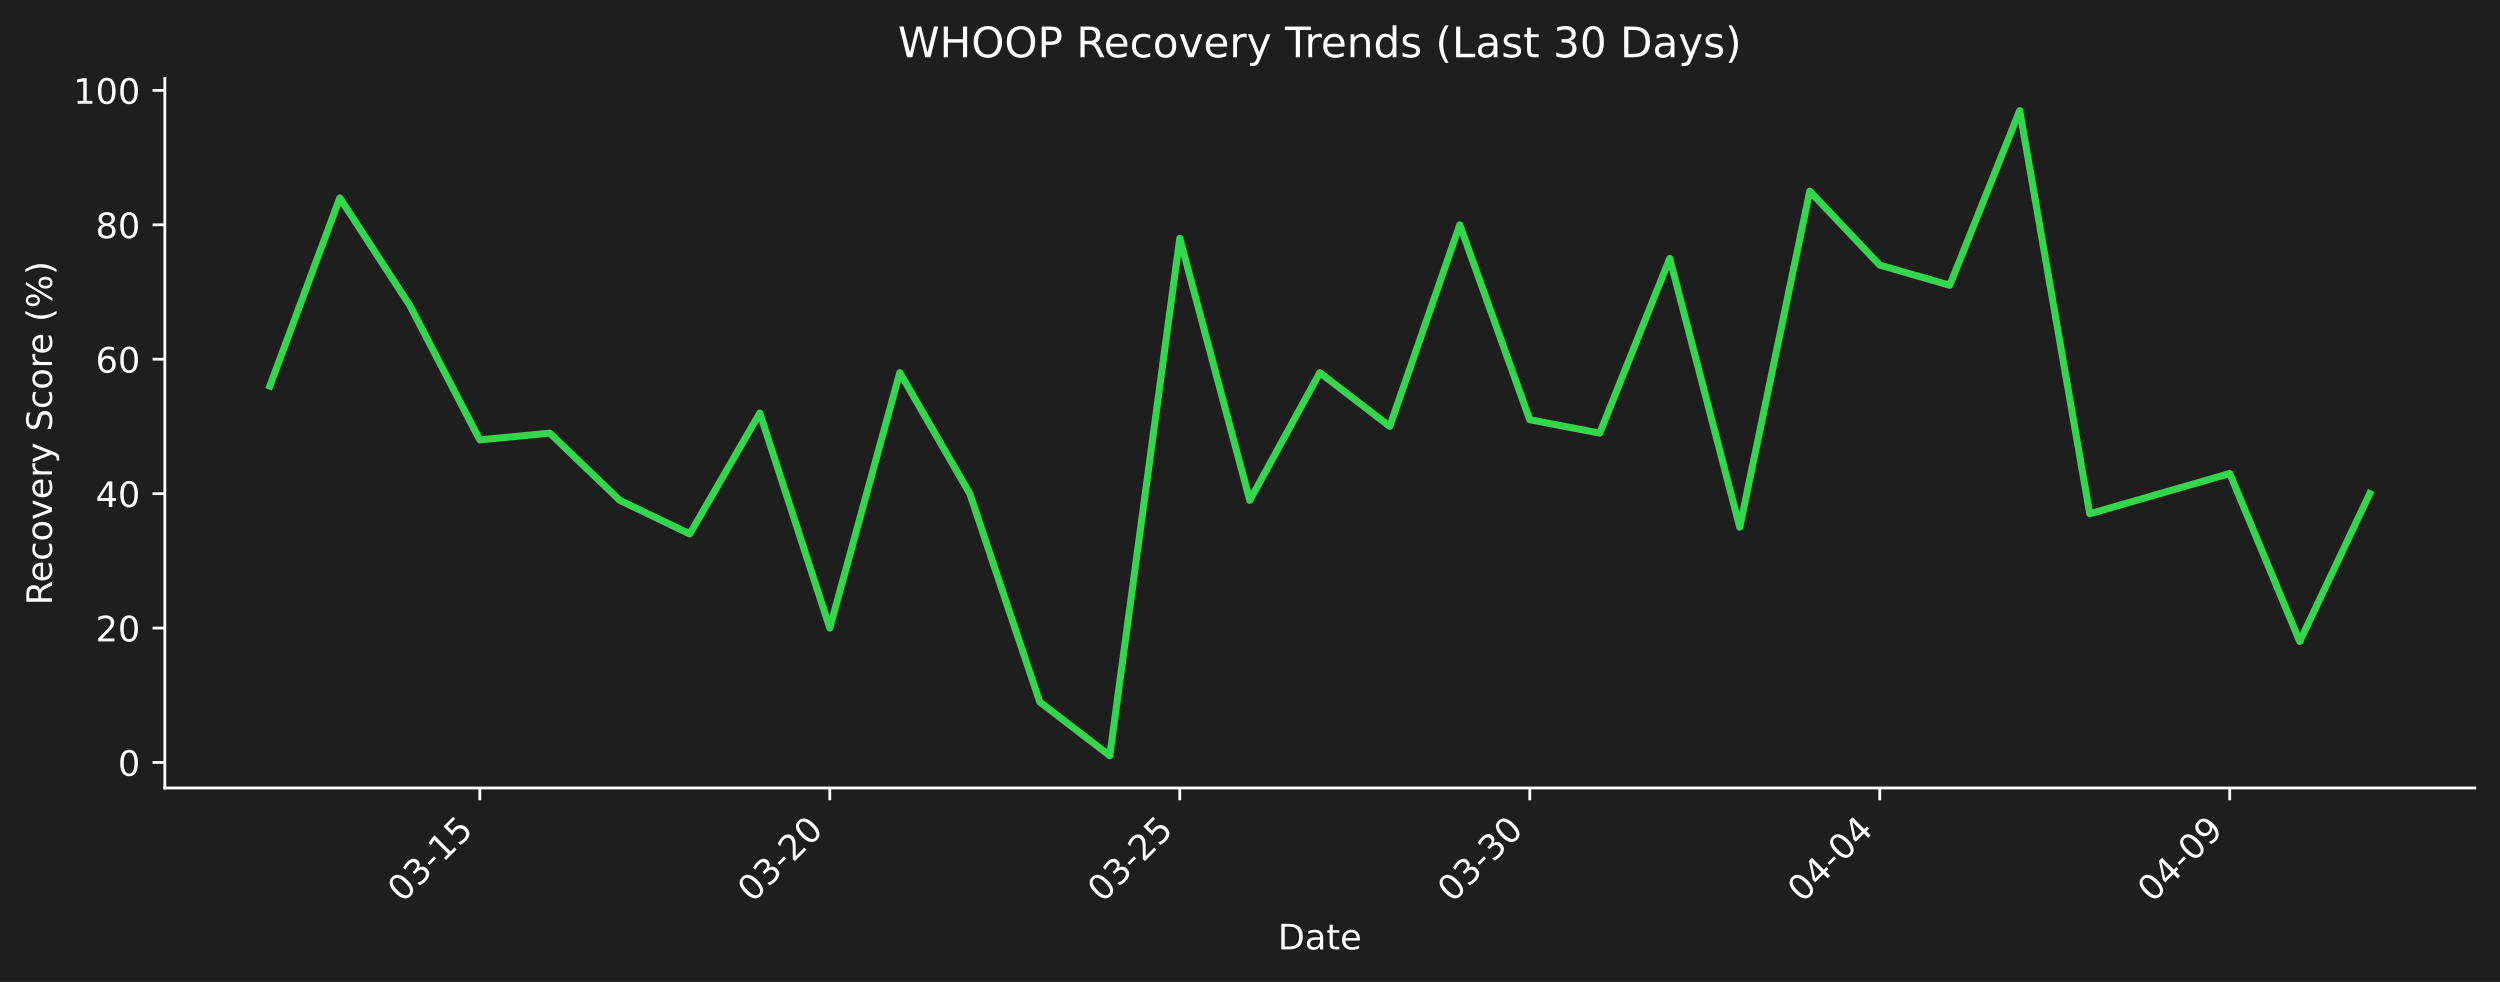
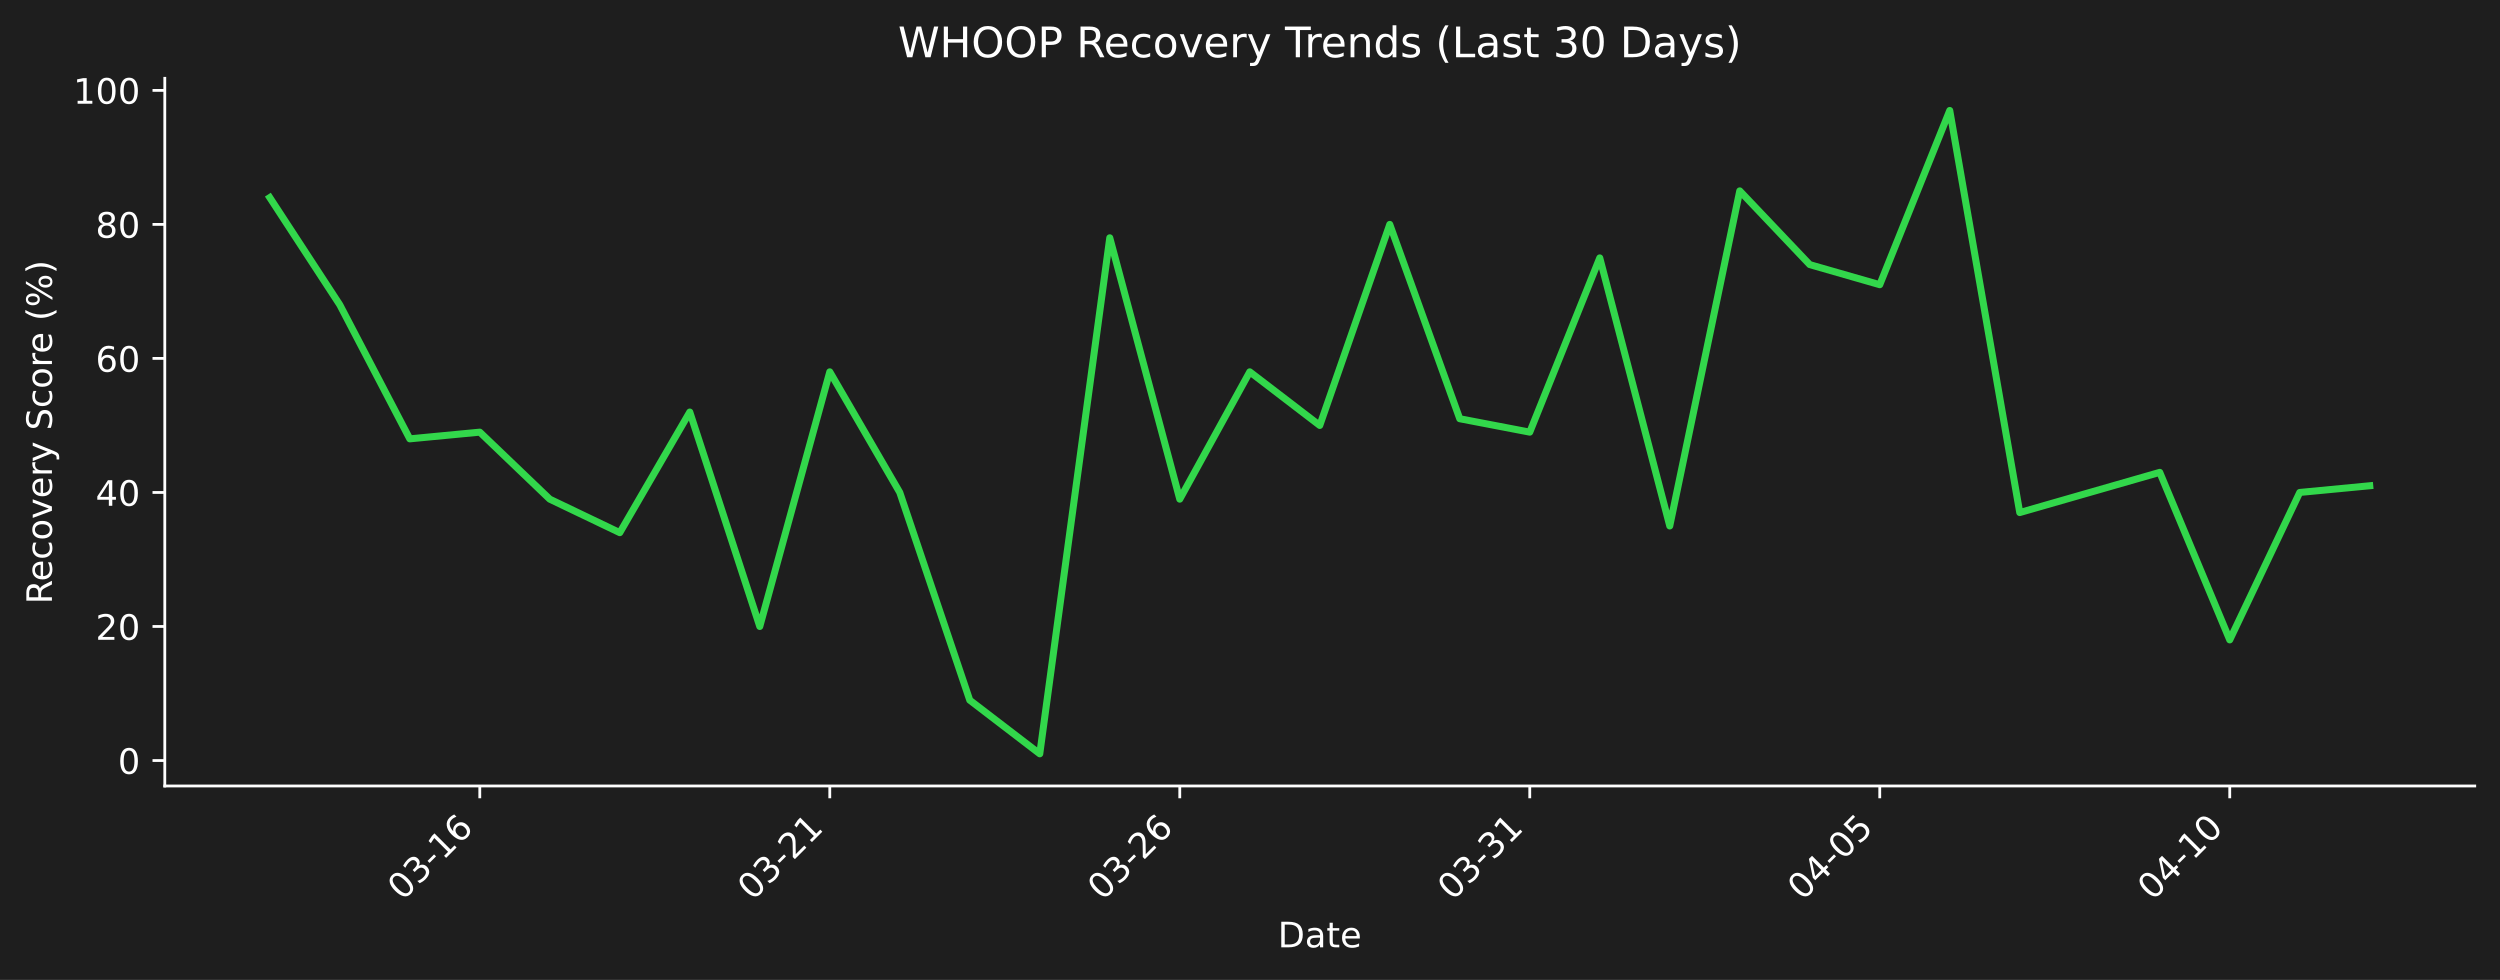
- <svg xmlns="http://www.w3.org/2000/svg" xmlns:xlink="http://www.w3.org/1999/xlink" width="712.361pt" height="279.8pt" viewBox="0 0 712.361 279.8" version="1.1">
+ <svg xmlns="http://www.w3.org/2000/svg" xmlns:xlink="http://www.w3.org/1999/xlink" width="712.496pt" height="279.271pt" viewBox="0 0 712.496 279.271" version="1.1">
  <defs>
    <style type="text/css">*{stroke-linejoin: round; stroke-linecap: butt}</style>
  </defs>
  <g id="figure_1">
    <g id="patch_1">
-       <path d="M 0 279.8  L 712.361 279.8  L 712.361 0  L 0 0  z " style="fill: #1e1e1e" />
+       <path d="M 0 279.271  L 712.496 279.271  L 712.496 0  L 0 0  z " style="fill: #1e1e1e" />
    </g>
    <g id="axes_1">
      <g id="patch_2">
-         <path d="M 46.966 224.531  L 705.161 224.531  L 705.161 22.318  L 46.966 22.318  L 46.966 224.531  z " style="fill: none" />
+         <path d="M 46.966 224.002  L 705.296 224.002  L 705.296 22.318  L 46.966 22.318  L 46.966 224.002  z " style="fill: none" />
      </g>
      <g id="matplotlib.axis_1">
        <g id="xtick_1">
          <g id="line2d_1">
            <defs>
-               <path id="m3d7a134444" d="M 0 0  L 0 3.5  " style="stroke: #ffffff; stroke-width: 0.8" />
+               <path id="ma6dbb4bed8" d="M 0 0  L 0 3.5  " style="stroke: #ffffff; stroke-width: 0.8" />
            </defs>
            <g>
-               <use xlink:href="#m3d7a134444" x="136.719" y="224.531" style="fill: #ffffff; stroke: #ffffff; stroke-width: 0.8" />
+               <use xlink:href="#ma6dbb4bed8" x="136.738" y="224.002" style="fill: #ffffff; stroke: #ffffff; stroke-width: 0.8" />
            </g>
          </g>
          <g id="text_1">
-             <g style="fill: #ffffff" transform="translate(114.702 257.4511) rotate(-45) scale(0.1 -0.1)">
+             <g style="fill: #ffffff" transform="translate(114.7204 256.9221) rotate(-45) scale(0.1 -0.1)">
              <defs>
                <path id="DejaVuSans-30" d="M 2034 4250  Q 1547 4250 1301 3770  Q 1056 3291 1056 2328  Q 1056 1369 1301 889  Q 1547 409 2034 409  Q 2525 409 2770 889  Q 3016 1369 3016 2328  Q 3016 3291 2770 3770  Q 2525 4250 2034 4250  z M 2034 4750  Q 2819 4750 3233 4129  Q 3647 3509 3647 2328  Q 3647 1150 3233 529  Q 2819 -91 2034 -91  Q 1250 -91 836 529  Q 422 1150 422 2328  Q 422 3509 836 4129  Q 1250 4750 2034 4750  z " transform="scale(0.015625)" />
                <path id="DejaVuSans-33" d="M 2597 2516  Q 3050 2419 3304 2112  Q 3559 1806 3559 1356  Q 3559 666 3084 287  Q 2609 -91 1734 -91  Q 1441 -91 1130 -33  Q 819 25 488 141  L 488 750  Q 750 597 1062 519  Q 1375 441 1716 441  Q 2309 441 2620 675  Q 2931 909 2931 1356  Q 2931 1769 2642 2001  Q 2353 2234 1838 2234  L 1294 2234  L 1294 2753  L 1863 2753  Q 2328 2753 2575 2939  Q 2822 3125 2822 3475  Q 2822 3834 2567 4026  Q 2313 4219 1838 4219  Q 1578 4219 1281 4162  Q 984 4106 628 3988  L 628 4550  Q 988 4650 1302 4700  Q 1616 4750 1894 4750  Q 2613 4750 3031 4423  Q 3450 4097 3450 3541  Q 3450 3153 3228 2886  Q 3006 2619 2597 2516  z " transform="scale(0.015625)" />
                <path id="DejaVuSans-2d" d="M 313 2009  L 1997 2009  L 1997 1497  L 313 1497  L 313 2009  z " transform="scale(0.015625)" />
                <path id="DejaVuSans-31" d="M 794 531  L 1825 531  L 1825 4091  L 703 3866  L 703 4441  L 1819 4666  L 2450 4666  L 2450 531  L 3481 531  L 3481 0  L 794 0  L 794 531  z " transform="scale(0.015625)" />
-                 <path id="DejaVuSans-35" d="M 691 4666  L 3169 4666  L 3169 4134  L 1269 4134  L 1269 2991  Q 1406 3038 1543 3061  Q 1681 3084 1819 3084  Q 2600 3084 3056 2656  Q 3513 2228 3513 1497  Q 3513 744 3044 326  Q 2575 -91 1722 -91  Q 1428 -91 1123 -41  Q 819 9 494 109  L 494 744  Q 775 591 1075 516  Q 1375 441 1709 441  Q 2250 441 2565 725  Q 2881 1009 2881 1497  Q 2881 1984 2565 2268  Q 2250 2553 1709 2553  Q 1456 2553 1204 2497  Q 953 2441 691 2322  L 691 4666  z " transform="scale(0.015625)" />
+                 <path id="DejaVuSans-36" d="M 2113 2584  Q 1688 2584 1439 2293  Q 1191 2003 1191 1497  Q 1191 994 1439 701  Q 1688 409 2113 409  Q 2538 409 2786 701  Q 3034 994 3034 1497  Q 3034 2003 2786 2293  Q 2538 2584 2113 2584  z M 3366 4563  L 3366 3988  Q 3128 4100 2886 4159  Q 2644 4219 2406 4219  Q 1781 4219 1451 3797  Q 1122 3375 1075 2522  Q 1259 2794 1537 2939  Q 1816 3084 2150 3084  Q 2853 3084 3261 2657  Q 3669 2231 3669 1497  Q 3669 778 3244 343  Q 2819 -91 2113 -91  Q 1303 -91 875 529  Q 447 1150 447 2328  Q 447 3434 972 4092  Q 1497 4750 2381 4750  Q 2619 4750 2861 4703  Q 3103 4656 3366 4563  z " transform="scale(0.015625)" />
              </defs>
              <use xlink:href="#DejaVuSans-30" />
              <use xlink:href="#DejaVuSans-33" transform="translate(63.62305 0)" />
              <use xlink:href="#DejaVuSans-2d" transform="translate(127.2461 0)" />
              <use xlink:href="#DejaVuSans-31" transform="translate(163.3301 0)" />
-               <use xlink:href="#DejaVuSans-35" transform="translate(226.9531 0)" />
+               <use xlink:href="#DejaVuSans-36" transform="translate(226.9531 0)" />
            </g>
          </g>
        </g>
        <g id="xtick_2">
          <g id="line2d_2">
            <g>
-               <use xlink:href="#m3d7a134444" x="236.446" y="224.531" style="fill: #ffffff; stroke: #ffffff; stroke-width: 0.8" />
+               <use xlink:href="#ma6dbb4bed8" x="236.485" y="224.002" style="fill: #ffffff; stroke: #ffffff; stroke-width: 0.8" />
            </g>
          </g>
          <g id="text_2">
-             <g style="fill: #ffffff" transform="translate(214.4285 257.4511) rotate(-45) scale(0.1 -0.1)">
+             <g style="fill: #ffffff" transform="translate(214.4673 256.9221) rotate(-45) scale(0.1 -0.1)">
              <defs>
                <path id="DejaVuSans-32" d="M 1228 531  L 3431 531  L 3431 0  L 469 0  L 469 531  Q 828 903 1448 1529  Q 2069 2156 2228 2338  Q 2531 2678 2651 2914  Q 2772 3150 2772 3378  Q 2772 3750 2511 3984  Q 2250 4219 1831 4219  Q 1534 4219 1204 4116  Q 875 4013 500 3803  L 500 4441  Q 881 4594 1212 4672  Q 1544 4750 1819 4750  Q 2544 4750 2975 4387  Q 3406 4025 3406 3419  Q 3406 3131 3298 2873  Q 3191 2616 2906 2266  Q 2828 2175 2409 1742  Q 1991 1309 1228 531  z " transform="scale(0.015625)" />
              </defs>
              <use xlink:href="#DejaVuSans-30" />
              <use xlink:href="#DejaVuSans-33" transform="translate(63.62305 0)" />
              <use xlink:href="#DejaVuSans-2d" transform="translate(127.2461 0)" />
              <use xlink:href="#DejaVuSans-32" transform="translate(163.3301 0)" />
-               <use xlink:href="#DejaVuSans-30" transform="translate(226.9531 0)" />
+               <use xlink:href="#DejaVuSans-31" transform="translate(226.9531 0)" />
            </g>
          </g>
        </g>
        <g id="xtick_3">
          <g id="line2d_3">
            <g>
-               <use xlink:href="#m3d7a134444" x="336.173" y="224.531" style="fill: #ffffff; stroke: #ffffff; stroke-width: 0.8" />
+               <use xlink:href="#ma6dbb4bed8" x="336.232" y="224.002" style="fill: #ffffff; stroke: #ffffff; stroke-width: 0.8" />
            </g>
          </g>
          <g id="text_3">
-             <g style="fill: #ffffff" transform="translate(314.155 257.4511) rotate(-45) scale(0.1 -0.1)">
+             <g style="fill: #ffffff" transform="translate(314.2143 256.9221) rotate(-45) scale(0.1 -0.1)">
              <use xlink:href="#DejaVuSans-30" />
              <use xlink:href="#DejaVuSans-33" transform="translate(63.62305 0)" />
              <use xlink:href="#DejaVuSans-2d" transform="translate(127.2461 0)" />
              <use xlink:href="#DejaVuSans-32" transform="translate(163.3301 0)" />
-               <use xlink:href="#DejaVuSans-35" transform="translate(226.9531 0)" />
+               <use xlink:href="#DejaVuSans-36" transform="translate(226.9531 0)" />
            </g>
          </g>
        </g>
        <g id="xtick_4">
          <g id="line2d_4">
            <g>
-               <use xlink:href="#m3d7a134444" x="435.899" y="224.531" style="fill: #ffffff; stroke: #ffffff; stroke-width: 0.8" />
+               <use xlink:href="#ma6dbb4bed8" x="435.979" y="224.002" style="fill: #ffffff; stroke: #ffffff; stroke-width: 0.8" />
            </g>
          </g>
          <g id="text_4">
-             <g style="fill: #ffffff" transform="translate(413.8815 257.4511) rotate(-45) scale(0.1 -0.1)">
+             <g style="fill: #ffffff" transform="translate(413.9613 256.9221) rotate(-45) scale(0.1 -0.1)">
              <use xlink:href="#DejaVuSans-30" />
              <use xlink:href="#DejaVuSans-33" transform="translate(63.62305 0)" />
              <use xlink:href="#DejaVuSans-2d" transform="translate(127.2461 0)" />
              <use xlink:href="#DejaVuSans-33" transform="translate(163.3301 0)" />
-               <use xlink:href="#DejaVuSans-30" transform="translate(226.9531 0)" />
+               <use xlink:href="#DejaVuSans-31" transform="translate(226.9531 0)" />
            </g>
          </g>
        </g>
        <g id="xtick_5">
          <g id="line2d_5">
            <g>
-               <use xlink:href="#m3d7a134444" x="535.626" y="224.531" style="fill: #ffffff; stroke: #ffffff; stroke-width: 0.8" />
+               <use xlink:href="#ma6dbb4bed8" x="535.726" y="224.002" style="fill: #ffffff; stroke: #ffffff; stroke-width: 0.8" />
            </g>
          </g>
          <g id="text_5">
-             <g style="fill: #ffffff" transform="translate(513.608 257.4511) rotate(-45) scale(0.1 -0.1)">
+             <g style="fill: #ffffff" transform="translate(513.7082 256.9221) rotate(-45) scale(0.1 -0.1)">
              <defs>
                <path id="DejaVuSans-34" d="M 2419 4116  L 825 1625  L 2419 1625  L 2419 4116  z M 2253 4666  L 3047 4666  L 3047 1625  L 3713 1625  L 3713 1100  L 3047 1100  L 3047 0  L 2419 0  L 2419 1100  L 313 1100  L 313 1709  L 2253 4666  z " transform="scale(0.015625)" />
+                 <path id="DejaVuSans-35" d="M 691 4666  L 3169 4666  L 3169 4134  L 1269 4134  L 1269 2991  Q 1406 3038 1543 3061  Q 1681 3084 1819 3084  Q 2600 3084 3056 2656  Q 3513 2228 3513 1497  Q 3513 744 3044 326  Q 2575 -91 1722 -91  Q 1428 -91 1123 -41  Q 819 9 494 109  L 494 744  Q 775 591 1075 516  Q 1375 441 1709 441  Q 2250 441 2565 725  Q 2881 1009 2881 1497  Q 2881 1984 2565 2268  Q 2250 2553 1709 2553  Q 1456 2553 1204 2497  Q 953 2441 691 2322  L 691 4666  z " transform="scale(0.015625)" />
              </defs>
              <use xlink:href="#DejaVuSans-30" />
              <use xlink:href="#DejaVuSans-34" transform="translate(63.62305 0)" />
              <use xlink:href="#DejaVuSans-2d" transform="translate(127.2461 0)" />
              <use xlink:href="#DejaVuSans-30" transform="translate(163.3301 0)" />
-               <use xlink:href="#DejaVuSans-34" transform="translate(226.9531 0)" />
+               <use xlink:href="#DejaVuSans-35" transform="translate(226.9531 0)" />
            </g>
          </g>
        </g>
        <g id="xtick_6">
          <g id="line2d_6">
            <g>
-               <use xlink:href="#m3d7a134444" x="635.352" y="224.531" style="fill: #ffffff; stroke: #ffffff; stroke-width: 0.8" />
+               <use xlink:href="#ma6dbb4bed8" x="635.473" y="224.002" style="fill: #ffffff; stroke: #ffffff; stroke-width: 0.8" />
            </g>
          </g>
          <g id="text_6">
-             <g style="fill: #ffffff" transform="translate(613.3345 257.4511) rotate(-45) scale(0.1 -0.1)">
-               <defs>
-                 <path id="DejaVuSans-39" d="M 703 97  L 703 672  Q 941 559 1184 500  Q 1428 441 1663 441  Q 2288 441 2617 861  Q 2947 1281 2994 2138  Q 2813 1869 2534 1725  Q 2256 1581 1919 1581  Q 1219 1581 811 2004  Q 403 2428 403 3163  Q 403 3881 828 4315  Q 1253 4750 1959 4750  Q 2769 4750 3195 4129  Q 3622 3509 3622 2328  Q 3622 1225 3098 567  Q 2575 -91 1691 -91  Q 1453 -91 1209 -44  Q 966 3 703 97  z M 1959 2075  Q 2384 2075 2632 2365  Q 2881 2656 2881 3163  Q 2881 3666 2632 3958  Q 2384 4250 1959 4250  Q 1534 4250 1286 3958  Q 1038 3666 1038 3163  Q 1038 2656 1286 2365  Q 1534 2075 1959 2075  z " transform="scale(0.015625)" />
-               </defs>
+             <g style="fill: #ffffff" transform="translate(613.4552 256.9221) rotate(-45) scale(0.1 -0.1)">
              <use xlink:href="#DejaVuSans-30" />
              <use xlink:href="#DejaVuSans-34" transform="translate(63.62305 0)" />
              <use xlink:href="#DejaVuSans-2d" transform="translate(127.2461 0)" />
-               <use xlink:href="#DejaVuSans-30" transform="translate(163.3301 0)" />
-               <use xlink:href="#DejaVuSans-39" transform="translate(226.9531 0)" />
+               <use xlink:href="#DejaVuSans-31" transform="translate(163.3301 0)" />
+               <use xlink:href="#DejaVuSans-30" transform="translate(226.9531 0)" />
            </g>
          </g>
        </g>
        <g id="text_7">
-           <g style="fill: #ffffff" transform="translate(364.1123 270.5201) scale(0.1 -0.1)">
+           <g style="fill: #ffffff" transform="translate(364.1798 269.9911) scale(0.1 -0.1)">
            <defs>
              <path id="DejaVuSans-44" d="M 1259 4147  L 1259 519  L 2022 519  Q 2988 519 3436 956  Q 3884 1394 3884 2338  Q 3884 3275 3436 3711  Q 2988 4147 2022 4147  L 1259 4147  z M 628 4666  L 1925 4666  Q 3281 4666 3915 4102  Q 4550 3538 4550 2338  Q 4550 1131 3912 565  Q 3275 0 1925 0  L 628 0  L 628 4666  z " transform="scale(0.015625)" />
              <path id="DejaVuSans-61" d="M 2194 1759  Q 1497 1759 1228 1600  Q 959 1441 959 1056  Q 959 750 1161 570  Q 1363 391 1709 391  Q 2188 391 2477 730  Q 2766 1069 2766 1631  L 2766 1759  L 2194 1759  z M 3341 1997  L 3341 0  L 2766 0  L 2766 531  Q 2569 213 2275 61  Q 1981 -91 1556 -91  Q 1019 -91 701 211  Q 384 513 384 1019  Q 384 1609 779 1909  Q 1175 2209 1959 2209  L 2766 2209  L 2766 2266  Q 2766 2663 2505 2880  Q 2244 3097 1772 3097  Q 1472 3097 1187 3025  Q 903 2953 641 2809  L 641 3341  Q 956 3463 1253 3523  Q 1550 3584 1831 3584  Q 2591 3584 2966 3190  Q 3341 2797 3341 1997  z " transform="scale(0.015625)" />
              <path id="DejaVuSans-74" d="M 1172 4494  L 1172 3500  L 2356 3500  L 2356 3053  L 1172 3053  L 1172 1153  Q 1172 725 1289 603  Q 1406 481 1766 481  L 2356 481  L 2356 0  L 1766 0  Q 1100 0 847 248  Q 594 497 594 1153  L 594 3053  L 172 3053  L 172 3500  L 594 3500  L 594 4494  L 1172 4494  z " transform="scale(0.015625)" />
              <path id="DejaVuSans-65" d="M 3597 1894  L 3597 1613  L 953 1613  Q 991 1019 1311 708  Q 1631 397 2203 397  Q 2534 397 2845 478  Q 3156 559 3463 722  L 3463 178  Q 3153 47 2828 -22  Q 2503 -91 2169 -91  Q 1331 -91 842 396  Q 353 884 353 1716  Q 353 2575 817 3079  Q 1281 3584 2069 3584  Q 2775 3584 3186 3129  Q 3597 2675 3597 1894  z M 3022 2063  Q 3016 2534 2758 2815  Q 2500 3097 2075 3097  Q 1594 3097 1305 2825  Q 1016 2553 972 2059  L 3022 2063  z " transform="scale(0.015625)" />
            </defs>
            <use xlink:href="#DejaVuSans-44" />
            <use xlink:href="#DejaVuSans-61" transform="translate(77.00195 0)" />
            <use xlink:href="#DejaVuSans-74" transform="translate(138.2812 0)" />
            <use xlink:href="#DejaVuSans-65" transform="translate(177.4902 0)" />
          </g>
        </g>
      </g>
      <g id="matplotlib.axis_2">
        <g id="ytick_1">
          <g id="line2d_7">
            <defs>
-               <path id="md86fb300ec" d="M 0 0  L -3.5 0  " style="stroke: #ffffff; stroke-width: 0.8" />
+               <path id="m659cd76fdd" d="M 0 0  L -3.5 0  " style="stroke: #ffffff; stroke-width: 0.8" />
            </defs>
            <g>
-               <use xlink:href="#md86fb300ec" x="46.966" y="217.255" style="fill: #ffffff; stroke: #ffffff; stroke-width: 0.8" />
+               <use xlink:href="#m659cd76fdd" x="46.966" y="216.745" style="fill: #ffffff; stroke: #ffffff; stroke-width: 0.8" />
            </g>
          </g>
          <g id="text_8">
-             <g style="fill: #ffffff" transform="translate(33.60312 221.0539) scale(0.1 -0.1)">
+             <g style="fill: #ffffff" transform="translate(33.60312 220.5438) scale(0.1 -0.1)">
              <use xlink:href="#DejaVuSans-30" />
            </g>
          </g>
        </g>
        <g id="ytick_2">
          <g id="line2d_8">
            <g>
-               <use xlink:href="#md86fb300ec" x="46.966" y="178.957" style="fill: #ffffff; stroke: #ffffff; stroke-width: 0.8" />
+               <use xlink:href="#m659cd76fdd" x="46.966" y="178.547" style="fill: #ffffff; stroke: #ffffff; stroke-width: 0.8" />
            </g>
          </g>
          <g id="text_9">
-             <g style="fill: #ffffff" transform="translate(27.24063 182.7559) scale(0.1 -0.1)">
+             <g style="fill: #ffffff" transform="translate(27.24063 182.3461) scale(0.1 -0.1)">
              <use xlink:href="#DejaVuSans-32" />
              <use xlink:href="#DejaVuSans-30" transform="translate(63.62305 0)" />
            </g>
          </g>
        </g>
        <g id="ytick_3">
          <g id="line2d_9">
            <g>
-               <use xlink:href="#md86fb300ec" x="46.966" y="140.659" style="fill: #ffffff; stroke: #ffffff; stroke-width: 0.8" />
+               <use xlink:href="#m659cd76fdd" x="46.966" y="140.349" style="fill: #ffffff; stroke: #ffffff; stroke-width: 0.8" />
            </g>
          </g>
          <g id="text_10">
-             <g style="fill: #ffffff" transform="translate(27.24063 144.458) scale(0.1 -0.1)">
+             <g style="fill: #ffffff" transform="translate(27.24063 144.1483) scale(0.1 -0.1)">
              <use xlink:href="#DejaVuSans-34" />
              <use xlink:href="#DejaVuSans-30" transform="translate(63.62305 0)" />
            </g>
          </g>
        </g>
        <g id="ytick_4">
          <g id="line2d_10">
            <g>
-               <use xlink:href="#md86fb300ec" x="46.966" y="102.361" style="fill: #ffffff; stroke: #ffffff; stroke-width: 0.8" />
+               <use xlink:href="#m659cd76fdd" x="46.966" y="102.151" style="fill: #ffffff; stroke: #ffffff; stroke-width: 0.8" />
            </g>
          </g>
          <g id="text_11">
-             <g style="fill: #ffffff" transform="translate(27.24063 106.16) scale(0.1 -0.1)">
-               <defs>
-                 <path id="DejaVuSans-36" d="M 2113 2584  Q 1688 2584 1439 2293  Q 1191 2003 1191 1497  Q 1191 994 1439 701  Q 1688 409 2113 409  Q 2538 409 2786 701  Q 3034 994 3034 1497  Q 3034 2003 2786 2293  Q 2538 2584 2113 2584  z M 3366 4563  L 3366 3988  Q 3128 4100 2886 4159  Q 2644 4219 2406 4219  Q 1781 4219 1451 3797  Q 1122 3375 1075 2522  Q 1259 2794 1537 2939  Q 1816 3084 2150 3084  Q 2853 3084 3261 2657  Q 3669 2231 3669 1497  Q 3669 778 3244 343  Q 2819 -91 2113 -91  Q 1303 -91 875 529  Q 447 1150 447 2328  Q 447 3434 972 4092  Q 1497 4750 2381 4750  Q 2619 4750 2861 4703  Q 3103 4656 3366 4563  z " transform="scale(0.015625)" />
-               </defs>
+             <g style="fill: #ffffff" transform="translate(27.24063 105.9506) scale(0.1 -0.1)">
              <use xlink:href="#DejaVuSans-36" />
              <use xlink:href="#DejaVuSans-30" transform="translate(63.62305 0)" />
            </g>
          </g>
        </g>
        <g id="ytick_5">
          <g id="line2d_11">
            <g>
-               <use xlink:href="#md86fb300ec" x="46.966" y="64.063" style="fill: #ffffff; stroke: #ffffff; stroke-width: 0.8" />
+               <use xlink:href="#m659cd76fdd" x="46.966" y="63.954" style="fill: #ffffff; stroke: #ffffff; stroke-width: 0.8" />
            </g>
          </g>
          <g id="text_12">
-             <g style="fill: #ffffff" transform="translate(27.24063 67.8621) scale(0.1 -0.1)">
+             <g style="fill: #ffffff" transform="translate(27.24063 67.75288) scale(0.1 -0.1)">
              <defs>
                <path id="DejaVuSans-38" d="M 2034 2216  Q 1584 2216 1326 1975  Q 1069 1734 1069 1313  Q 1069 891 1326 650  Q 1584 409 2034 409  Q 2484 409 2743 651  Q 3003 894 3003 1313  Q 3003 1734 2745 1975  Q 2488 2216 2034 2216  z M 1403 2484  Q 997 2584 770 2862  Q 544 3141 544 3541  Q 544 4100 942 4425  Q 1341 4750 2034 4750  Q 2731 4750 3128 4425  Q 3525 4100 3525 3541  Q 3525 3141 3298 2862  Q 3072 2584 2669 2484  Q 3125 2378 3379 2068  Q 3634 1759 3634 1313  Q 3634 634 3220 271  Q 2806 -91 2034 -91  Q 1263 -91 848 271  Q 434 634 434 1313  Q 434 1759 690 2068  Q 947 2378 1403 2484  z M 1172 3481  Q 1172 3119 1398 2916  Q 1625 2713 2034 2713  Q 2441 2713 2670 2916  Q 2900 3119 2900 3481  Q 2900 3844 2670 4047  Q 2441 4250 2034 4250  Q 1625 4250 1398 4047  Q 1172 3844 1172 3481  z " transform="scale(0.015625)" />
              </defs>
              <use xlink:href="#DejaVuSans-38" />
              <use xlink:href="#DejaVuSans-30" transform="translate(63.62305 0)" />
            </g>
          </g>
        </g>
        <g id="ytick_6">
          <g id="line2d_12">
            <g>
-               <use xlink:href="#md86fb300ec" x="46.966" y="25.765" style="fill: #ffffff; stroke: #ffffff; stroke-width: 0.8" />
+               <use xlink:href="#m659cd76fdd" x="46.966" y="25.756" style="fill: #ffffff; stroke: #ffffff; stroke-width: 0.8" />
            </g>
          </g>
          <g id="text_13">
-             <g style="fill: #ffffff" transform="translate(20.87813 29.56416) scale(0.1 -0.1)">
+             <g style="fill: #ffffff" transform="translate(20.87813 29.55514) scale(0.1 -0.1)">
              <use xlink:href="#DejaVuSans-31" />
              <use xlink:href="#DejaVuSans-30" transform="translate(63.62305 0)" />
              <use xlink:href="#DejaVuSans-30" transform="translate(127.2461 0)" />
            </g>
          </g>
        </g>
        <g id="text_14">
-           <g style="fill: #ffffff" transform="translate(14.79844 172.4427) rotate(-90) scale(0.1 -0.1)">
+           <g style="fill: #ffffff" transform="translate(14.79844 172.1781) rotate(-90) scale(0.1 -0.1)">
            <defs>
              <path id="DejaVuSans-52" d="M 2841 2188  Q 3044 2119 3236 1894  Q 3428 1669 3622 1275  L 4263 0  L 3584 0  L 2988 1197  Q 2756 1666 2539 1819  Q 2322 1972 1947 1972  L 1259 1972  L 1259 0  L 628 0  L 628 4666  L 2053 4666  Q 2853 4666 3247 4331  Q 3641 3997 3641 3322  Q 3641 2881 3436 2590  Q 3231 2300 2841 2188  z M 1259 4147  L 1259 2491  L 2053 2491  Q 2509 2491 2742 2702  Q 2975 2913 2975 3322  Q 2975 3731 2742 3939  Q 2509 4147 2053 4147  L 1259 4147  z " transform="scale(0.015625)" />
              <path id="DejaVuSans-63" d="M 3122 3366  L 3122 2828  Q 2878 2963 2633 3030  Q 2388 3097 2138 3097  Q 1578 3097 1268 2742  Q 959 2388 959 1747  Q 959 1106 1268 751  Q 1578 397 2138 397  Q 2388 397 2633 464  Q 2878 531 3122 666  L 3122 134  Q 2881 22 2623 -34  Q 2366 -91 2075 -91  Q 1284 -91 818 406  Q 353 903 353 1747  Q 353 2603 823 3093  Q 1294 3584 2113 3584  Q 2378 3584 2631 3529  Q 2884 3475 3122 3366  z " transform="scale(0.015625)" />
              <path id="DejaVuSans-6f" d="M 1959 3097  Q 1497 3097 1228 2736  Q 959 2375 959 1747  Q 959 1119 1226 758  Q 1494 397 1959 397  Q 2419 397 2687 759  Q 2956 1122 2956 1747  Q 2956 2369 2687 2733  Q 2419 3097 1959 3097  z M 1959 3584  Q 2709 3584 3137 3096  Q 3566 2609 3566 1747  Q 3566 888 3137 398  Q 2709 -91 1959 -91  Q 1206 -91 779 398  Q 353 888 353 1747  Q 353 2609 779 3096  Q 1206 3584 1959 3584  z " transform="scale(0.015625)" />
              <path id="DejaVuSans-76" d="M 191 3500  L 800 3500  L 1894 563  L 2988 3500  L 3597 3500  L 2284 0  L 1503 0  L 191 3500  z " transform="scale(0.015625)" />
              <path id="DejaVuSans-72" d="M 2631 2963  Q 2534 3019 2420 3045  Q 2306 3072 2169 3072  Q 1681 3072 1420 2755  Q 1159 2438 1159 1844  L 1159 0  L 581 0  L 581 3500  L 1159 3500  L 1159 2956  Q 1341 3275 1631 3429  Q 1922 3584 2338 3584  Q 2397 3584 2469 3576  Q 2541 3569 2628 3553  L 2631 2963  z " transform="scale(0.015625)" />
              <path id="DejaVuSans-79" d="M 2059 -325  Q 1816 -950 1584 -1140  Q 1353 -1331 966 -1331  L 506 -1331  L 506 -850  L 844 -850  Q 1081 -850 1212 -737  Q 1344 -625 1503 -206  L 1606 56  L 191 3500  L 800 3500  L 1894 763  L 2988 3500  L 3597 3500  L 2059 -325  z " transform="scale(0.015625)" />
              <path id="DejaVuSans-20" transform="scale(0.015625)" />
              <path id="DejaVuSans-53" d="M 3425 4513  L 3425 3897  Q 3066 4069 2747 4153  Q 2428 4238 2131 4238  Q 1616 4238 1336 4038  Q 1056 3838 1056 3469  Q 1056 3159 1242 3001  Q 1428 2844 1947 2747  L 2328 2669  Q 3034 2534 3370 2195  Q 3706 1856 3706 1288  Q 3706 609 3251 259  Q 2797 -91 1919 -91  Q 1588 -91 1214 -16  Q 841 59 441 206  L 441 856  Q 825 641 1194 531  Q 1563 422 1919 422  Q 2459 422 2753 634  Q 3047 847 3047 1241  Q 3047 1584 2836 1778  Q 2625 1972 2144 2069  L 1759 2144  Q 1053 2284 737 2584  Q 422 2884 422 3419  Q 422 4038 858 4394  Q 1294 4750 2059 4750  Q 2388 4750 2728 4690  Q 3069 4631 3425 4513  z " transform="scale(0.015625)" />
              <path id="DejaVuSans-28" d="M 1984 4856  Q 1566 4138 1362 3434  Q 1159 2731 1159 2009  Q 1159 1288 1364 580  Q 1569 -128 1984 -844  L 1484 -844  Q 1016 -109 783 600  Q 550 1309 550 2009  Q 550 2706 781 3412  Q 1013 4119 1484 4856  L 1984 4856  z " transform="scale(0.015625)" />
              <path id="DejaVuSans-25" d="M 4653 2053  Q 4381 2053 4226 1822  Q 4072 1591 4072 1178  Q 4072 772 4226 539  Q 4381 306 4653 306  Q 4919 306 5073 539  Q 5228 772 5228 1178  Q 5228 1588 5073 1820  Q 4919 2053 4653 2053  z M 4653 2450  Q 5147 2450 5437 2106  Q 5728 1763 5728 1178  Q 5728 594 5436 251  Q 5144 -91 4653 -91  Q 4153 -91 3862 251  Q 3572 594 3572 1178  Q 3572 1766 3864 2108  Q 4156 2450 4653 2450  z M 1428 4353  Q 1159 4353 1004 4120  Q 850 3888 850 3481  Q 850 3069 1003 2837  Q 1156 2606 1428 2606  Q 1700 2606 1854 2837  Q 2009 3069 2009 3481  Q 2009 3884 1853 4118  Q 1697 4353 1428 4353  z M 4250 4750  L 4750 4750  L 1831 -91  L 1331 -91  L 4250 4750  z M 1428 4750  Q 1922 4750 2215 4408  Q 2509 4066 2509 3481  Q 2509 2891 2217 2550  Q 1925 2209 1428 2209  Q 931 2209 642 2551  Q 353 2894 353 3481  Q 353 4063 643 4406  Q 934 4750 1428 4750  z " transform="scale(0.015625)" />
              <path id="DejaVuSans-29" d="M 513 4856  L 1013 4856  Q 1481 4119 1714 3412  Q 1947 2706 1947 2009  Q 1947 1309 1714 600  Q 1481 -109 1013 -844  L 513 -844  Q 928 -128 1133 580  Q 1338 1288 1338 2009  Q 1338 2731 1133 3434  Q 928 4138 513 4856  z " transform="scale(0.015625)" />
            </defs>
            <use xlink:href="#DejaVuSans-52" />
            <use xlink:href="#DejaVuSans-65" transform="translate(64.98242 0)" />
            <use xlink:href="#DejaVuSans-63" transform="translate(126.5059 0)" />
            <use xlink:href="#DejaVuSans-6f" transform="translate(181.4863 0)" />
            <use xlink:href="#DejaVuSans-76" transform="translate(242.668 0)" />
            <use xlink:href="#DejaVuSans-65" transform="translate(301.8477 0)" />
            <use xlink:href="#DejaVuSans-72" transform="translate(363.3711 0)" />
            <use xlink:href="#DejaVuSans-79" transform="translate(404.4844 0)" />
            <use xlink:href="#DejaVuSans-20" transform="translate(463.6641 0)" />
            <use xlink:href="#DejaVuSans-53" transform="translate(495.4512 0)" />
            <use xlink:href="#DejaVuSans-63" transform="translate(558.9277 0)" />
            <use xlink:href="#DejaVuSans-6f" transform="translate(613.9082 0)" />
            <use xlink:href="#DejaVuSans-72" transform="translate(675.0898 0)" />
            <use xlink:href="#DejaVuSans-65" transform="translate(713.9531 0)" />
            <use xlink:href="#DejaVuSans-20" transform="translate(775.4766 0)" />
            <use xlink:href="#DejaVuSans-28" transform="translate(807.2637 0)" />
            <use xlink:href="#DejaVuSans-25" transform="translate(846.2773 0)" />
            <use xlink:href="#DejaVuSans-29" transform="translate(941.2969 0)" />
          </g>
        </g>
      </g>
      <g id="line2d_13">
-         <path d="M 76.884 110.02  L 96.829 56.403  L 116.774 87.042  L 136.719 125.34  L 156.665 123.425  L 176.61 142.574  L 196.555 152.148  L 216.501 117.68  L 236.446 178.957  L 256.391 106.191  L 276.337 140.659  L 296.282 200.021  L 316.227 215.34  L 336.173 67.893  L 356.118 142.574  L 376.063 106.191  L 396.008 121.51  L 415.954 64.063  L 435.899 119.595  L 455.844 123.425  L 475.79 73.637  L 495.735 150.233  L 515.68 54.488  L 535.626 75.552  L 555.571 81.297  L 575.516 31.51  L 595.461 146.403  L 615.407 140.659  L 635.352 134.914  L 655.297 182.786  L 675.243 140.659  " clip-path="url(#p24132c966a)" style="fill: none; stroke: #32d74b; stroke-width: 2; stroke-linecap: square" />
+         <path d="M 76.89 56.314  L 96.839 86.872  L 116.789 125.07  L 136.738 123.16  L 156.687 142.259  L 176.637 151.808  L 196.586 117.43  L 216.535 178.547  L 236.485 105.971  L 256.434 140.349  L 276.384 199.556  L 296.333 214.835  L 316.282 67.773  L 336.232 142.259  L 356.181 105.971  L 376.131 121.25  L 396.08 63.954  L 416.029 119.34  L 435.979 123.16  L 455.928 73.503  L 475.878 149.899  L 495.827 54.404  L 515.776 75.413  L 535.726 81.143  L 555.675 31.486  L 575.625 146.079  L 595.574 140.349  L 615.523 134.619  L 635.473 182.367  L 655.422 140.349  L 675.372 138.439  " clip-path="url(#p24413a5d26)" style="fill: none; stroke: #32d74b; stroke-width: 2; stroke-linecap: square" />
      </g>
      <g id="patch_3">
-         <path d="M 46.966 224.531  L 46.966 22.318  " style="fill: none; stroke: #ffffff; stroke-width: 0.8; stroke-linejoin: miter; stroke-linecap: square" />
+         <path d="M 46.966 224.002  L 46.966 22.318  " style="fill: none; stroke: #ffffff; stroke-width: 0.8; stroke-linejoin: miter; stroke-linecap: square" />
      </g>
      <g id="patch_4">
-         <path d="M 46.966 224.531  L 705.161 224.531  " style="fill: none; stroke: #ffffff; stroke-width: 0.8; stroke-linejoin: miter; stroke-linecap: square" />
+         <path d="M 46.966 224.002  L 705.296 224.002  " style="fill: none; stroke: #ffffff; stroke-width: 0.8; stroke-linejoin: miter; stroke-linecap: square" />
      </g>
      <g id="text_15">
-         <g style="fill: #ffffff" transform="translate(255.8691 16.31812) scale(0.12 -0.12)">
+         <g style="fill: #ffffff" transform="translate(255.9366 16.31812) scale(0.12 -0.12)">
          <defs>
            <path id="DejaVuSans-57" d="M 213 4666  L 850 4666  L 1831 722  L 2809 4666  L 3519 4666  L 4500 722  L 5478 4666  L 6119 4666  L 4947 0  L 4153 0  L 3169 4050  L 2175 0  L 1381 0  L 213 4666  z " transform="scale(0.015625)" />
            <path id="DejaVuSans-48" d="M 628 4666  L 1259 4666  L 1259 2753  L 3553 2753  L 3553 4666  L 4184 4666  L 4184 0  L 3553 0  L 3553 2222  L 1259 2222  L 1259 0  L 628 0  L 628 4666  z " transform="scale(0.015625)" />
            <path id="DejaVuSans-4f" d="M 2522 4238  Q 1834 4238 1429 3725  Q 1025 3213 1025 2328  Q 1025 1447 1429 934  Q 1834 422 2522 422  Q 3209 422 3611 934  Q 4013 1447 4013 2328  Q 4013 3213 3611 3725  Q 3209 4238 2522 4238  z M 2522 4750  Q 3503 4750 4090 4092  Q 4678 3434 4678 2328  Q 4678 1225 4090 567  Q 3503 -91 2522 -91  Q 1538 -91 948 565  Q 359 1222 359 2328  Q 359 3434 948 4092  Q 1538 4750 2522 4750  z " transform="scale(0.015625)" />
            <path id="DejaVuSans-50" d="M 1259 4147  L 1259 2394  L 2053 2394  Q 2494 2394 2734 2622  Q 2975 2850 2975 3272  Q 2975 3691 2734 3919  Q 2494 4147 2053 4147  L 1259 4147  z M 628 4666  L 2053 4666  Q 2838 4666 3239 4311  Q 3641 3956 3641 3272  Q 3641 2581 3239 2228  Q 2838 1875 2053 1875  L 1259 1875  L 1259 0  L 628 0  L 628 4666  z " transform="scale(0.015625)" />
            <path id="DejaVuSans-54" d="M -19 4666  L 3928 4666  L 3928 4134  L 2272 4134  L 2272 0  L 1638 0  L 1638 4134  L -19 4134  L -19 4666  z " transform="scale(0.015625)" />
            <path id="DejaVuSans-6e" d="M 3513 2113  L 3513 0  L 2938 0  L 2938 2094  Q 2938 2591 2744 2837  Q 2550 3084 2163 3084  Q 1697 3084 1428 2787  Q 1159 2491 1159 1978  L 1159 0  L 581 0  L 581 3500  L 1159 3500  L 1159 2956  Q 1366 3272 1645 3428  Q 1925 3584 2291 3584  Q 2894 3584 3203 3211  Q 3513 2838 3513 2113  z " transform="scale(0.015625)" />
            <path id="DejaVuSans-64" d="M 2906 2969  L 2906 4863  L 3481 4863  L 3481 0  L 2906 0  L 2906 525  Q 2725 213 2448 61  Q 2172 -91 1784 -91  Q 1150 -91 751 415  Q 353 922 353 1747  Q 353 2572 751 3078  Q 1150 3584 1784 3584  Q 2172 3584 2448 3432  Q 2725 3281 2906 2969  z M 947 1747  Q 947 1113 1208 752  Q 1469 391 1925 391  Q 2381 391 2643 752  Q 2906 1113 2906 1747  Q 2906 2381 2643 2742  Q 2381 3103 1925 3103  Q 1469 3103 1208 2742  Q 947 2381 947 1747  z " transform="scale(0.015625)" />
            <path id="DejaVuSans-73" d="M 2834 3397  L 2834 2853  Q 2591 2978 2328 3040  Q 2066 3103 1784 3103  Q 1356 3103 1142 2972  Q 928 2841 928 2578  Q 928 2378 1081 2264  Q 1234 2150 1697 2047  L 1894 2003  Q 2506 1872 2764 1633  Q 3022 1394 3022 966  Q 3022 478 2636 193  Q 2250 -91 1575 -91  Q 1294 -91 989 -36  Q 684 19 347 128  L 347 722  Q 666 556 975 473  Q 1284 391 1588 391  Q 1994 391 2212 530  Q 2431 669 2431 922  Q 2431 1156 2273 1281  Q 2116 1406 1581 1522  L 1381 1569  Q 847 1681 609 1914  Q 372 2147 372 2553  Q 372 3047 722 3315  Q 1072 3584 1716 3584  Q 2034 3584 2315 3537  Q 2597 3491 2834 3397  z " transform="scale(0.015625)" />
            <path id="DejaVuSans-4c" d="M 628 4666  L 1259 4666  L 1259 531  L 3531 531  L 3531 0  L 628 0  L 628 4666  z " transform="scale(0.015625)" />
          </defs>
          <use xlink:href="#DejaVuSans-57" />
          <use xlink:href="#DejaVuSans-48" transform="translate(98.87695 0)" />
          <use xlink:href="#DejaVuSans-4f" transform="translate(174.0723 0)" />
          <use xlink:href="#DejaVuSans-4f" transform="translate(252.7832 0)" />
          <use xlink:href="#DejaVuSans-50" transform="translate(331.4941 0)" />
          <use xlink:href="#DejaVuSans-20" transform="translate(391.7969 0)" />
          <use xlink:href="#DejaVuSans-52" transform="translate(423.584 0)" />
          <use xlink:href="#DejaVuSans-65" transform="translate(488.5664 0)" />
          <use xlink:href="#DejaVuSans-63" transform="translate(550.0898 0)" />
          <use xlink:href="#DejaVuSans-6f" transform="translate(605.0703 0)" />
          <use xlink:href="#DejaVuSans-76" transform="translate(666.252 0)" />
          <use xlink:href="#DejaVuSans-65" transform="translate(725.4316 0)" />
          <use xlink:href="#DejaVuSans-72" transform="translate(786.9551 0)" />
          <use xlink:href="#DejaVuSans-79" transform="translate(828.0684 0)" />
          <use xlink:href="#DejaVuSans-20" transform="translate(887.248 0)" />
          <use xlink:href="#DejaVuSans-54" transform="translate(919.0352 0)" />
          <use xlink:href="#DejaVuSans-72" transform="translate(965.3691 0)" />
          <use xlink:href="#DejaVuSans-65" transform="translate(1004.232 0)" />
          <use xlink:href="#DejaVuSans-6e" transform="translate(1065.756 0)" />
          <use xlink:href="#DejaVuSans-64" transform="translate(1129.135 0)" />
          <use xlink:href="#DejaVuSans-73" transform="translate(1192.611 0)" />
          <use xlink:href="#DejaVuSans-20" transform="translate(1244.711 0)" />
          <use xlink:href="#DejaVuSans-28" transform="translate(1276.498 0)" />
          <use xlink:href="#DejaVuSans-4c" transform="translate(1315.512 0)" />
          <use xlink:href="#DejaVuSans-61" transform="translate(1371.225 0)" />
          <use xlink:href="#DejaVuSans-73" transform="translate(1432.504 0)" />
          <use xlink:href="#DejaVuSans-74" transform="translate(1484.604 0)" />
          <use xlink:href="#DejaVuSans-20" transform="translate(1523.812 0)" />
          <use xlink:href="#DejaVuSans-33" transform="translate(1555.6 0)" />
          <use xlink:href="#DejaVuSans-30" transform="translate(1619.223 0)" />
          <use xlink:href="#DejaVuSans-20" transform="translate(1682.846 0)" />
          <use xlink:href="#DejaVuSans-44" transform="translate(1714.633 0)" />
          <use xlink:href="#DejaVuSans-61" transform="translate(1791.635 0)" />
          <use xlink:href="#DejaVuSans-79" transform="translate(1852.914 0)" />
          <use xlink:href="#DejaVuSans-73" transform="translate(1912.094 0)" />
          <use xlink:href="#DejaVuSans-29" transform="translate(1964.193 0)" />
        </g>
      </g>
    </g>
  </g>
  <defs>
-     <clipPath id="p24132c966a">
-       <rect x="46.966" y="22.318" width="658.195" height="202.213" />
+     <clipPath id="p24413a5d26">
+       <rect x="46.966" y="22.318" width="658.33" height="201.684" />
    </clipPath>
  </defs>
</svg>
